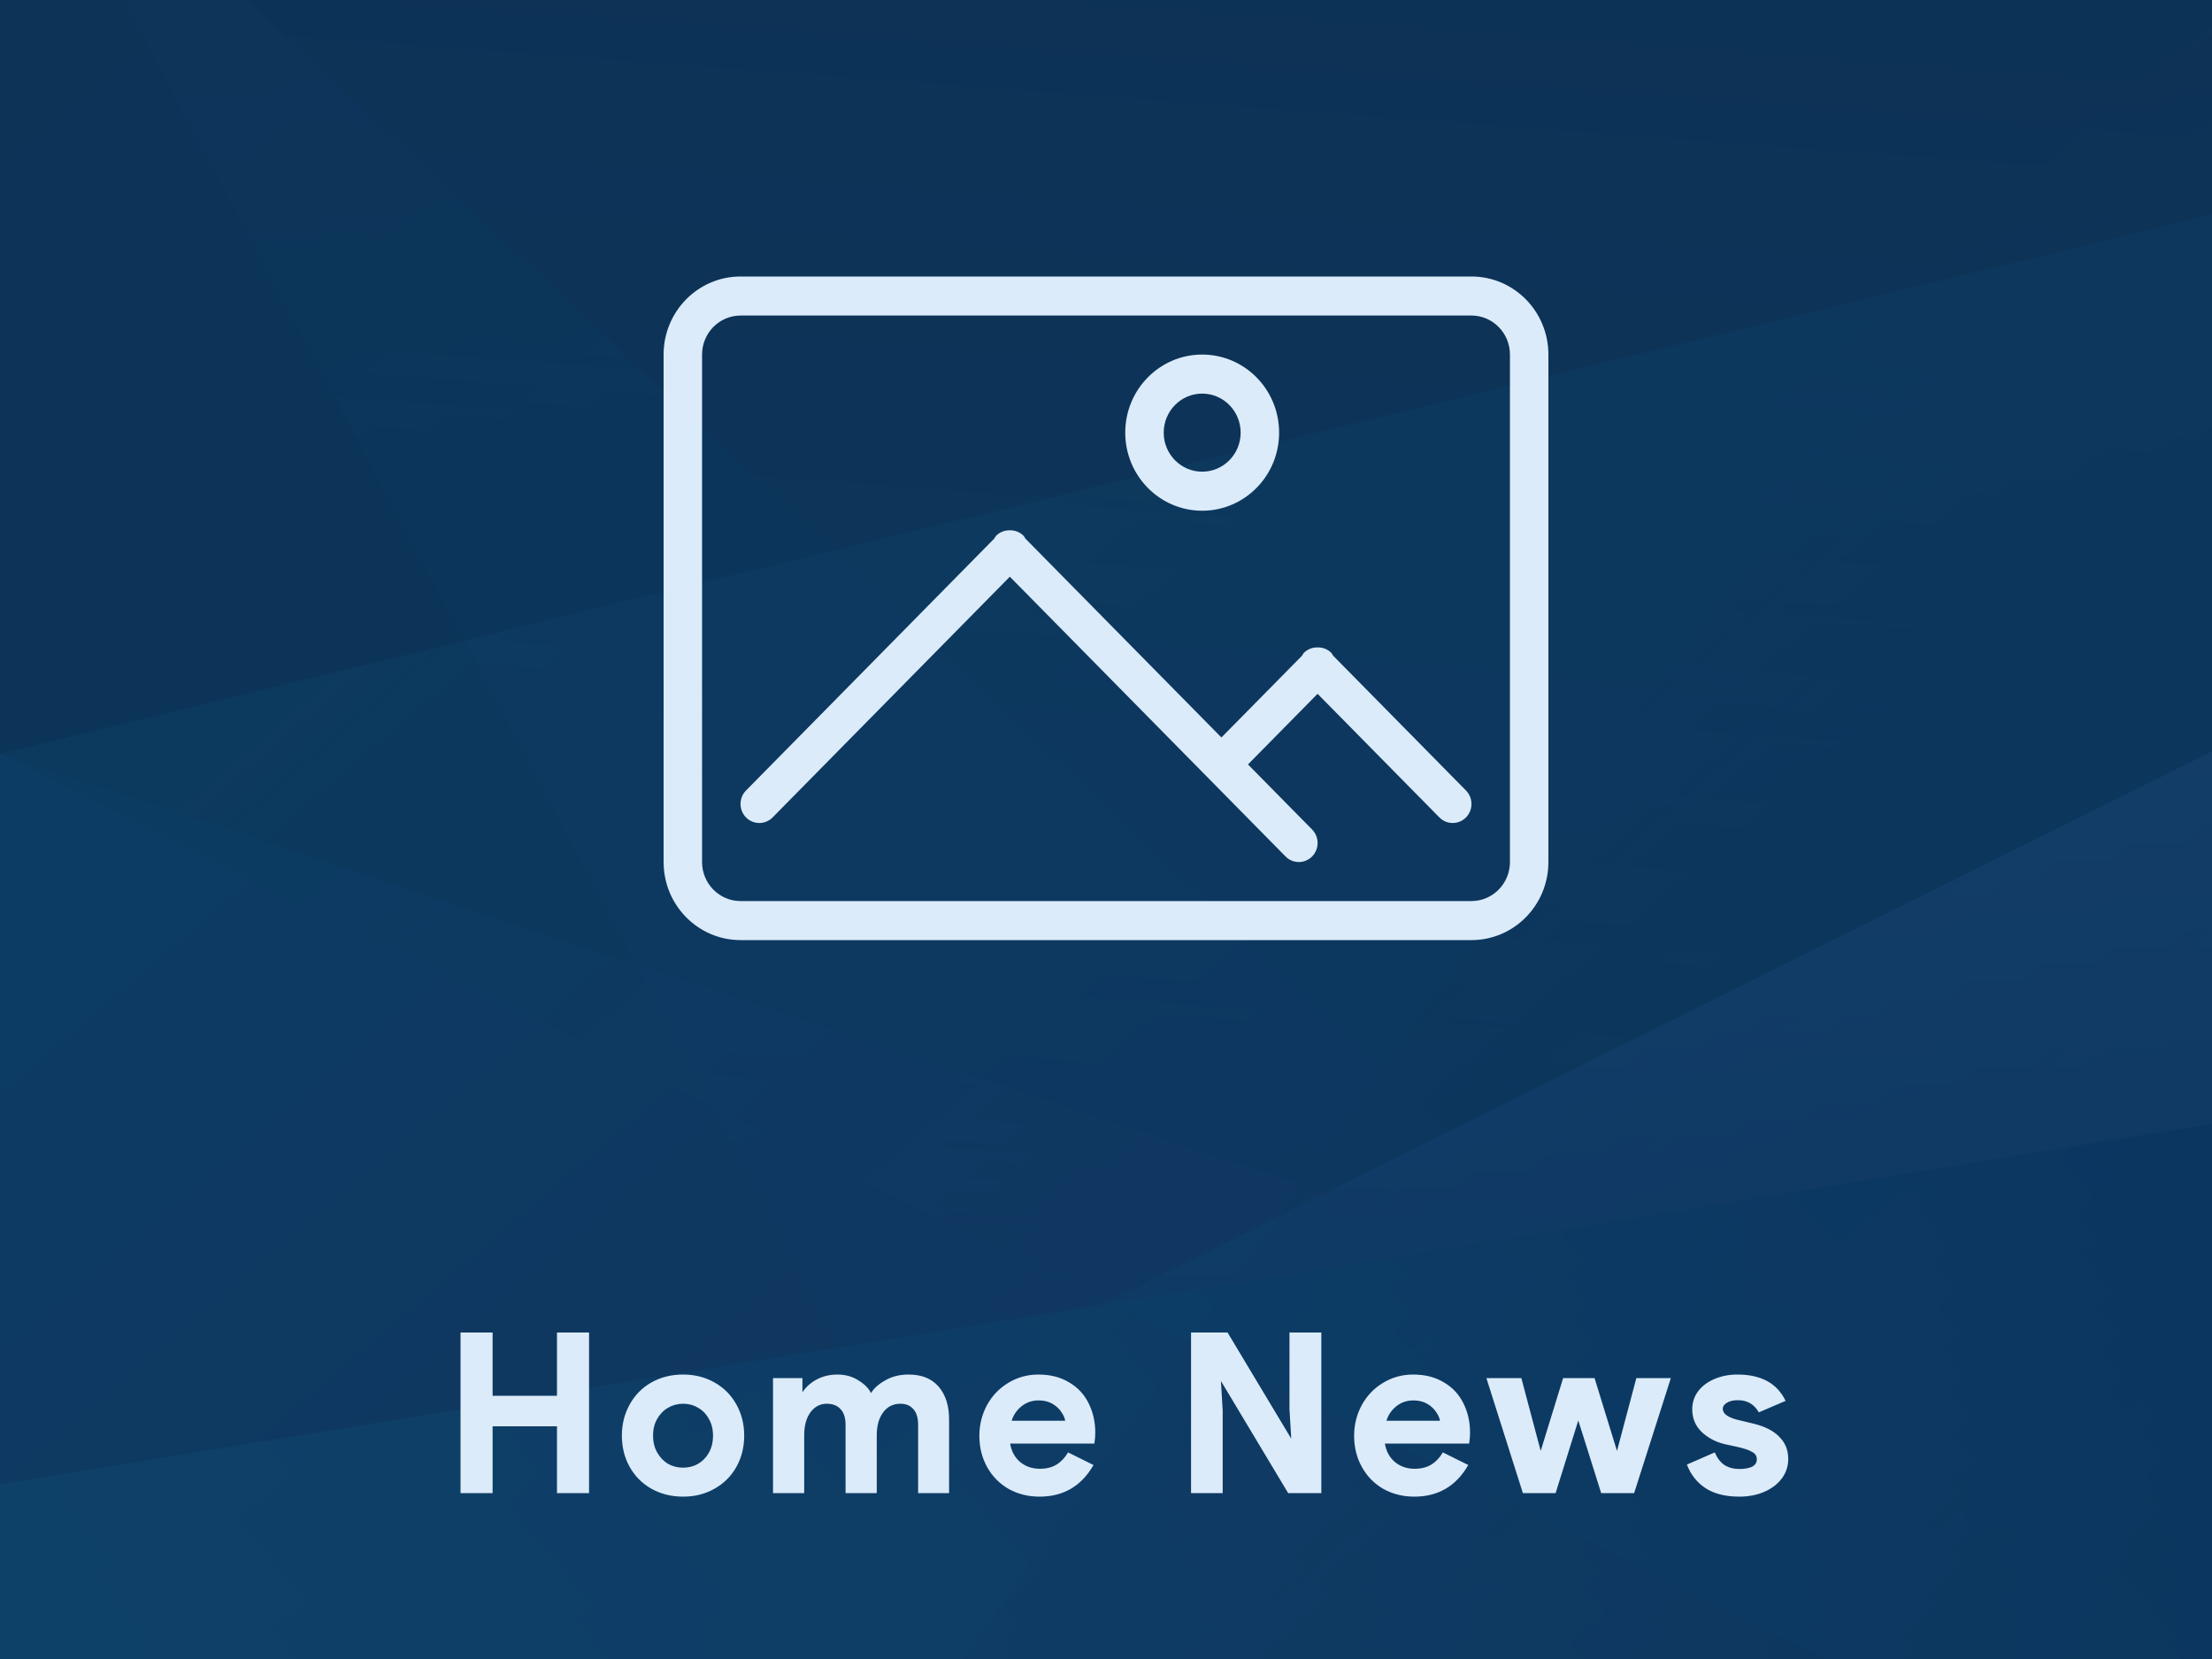
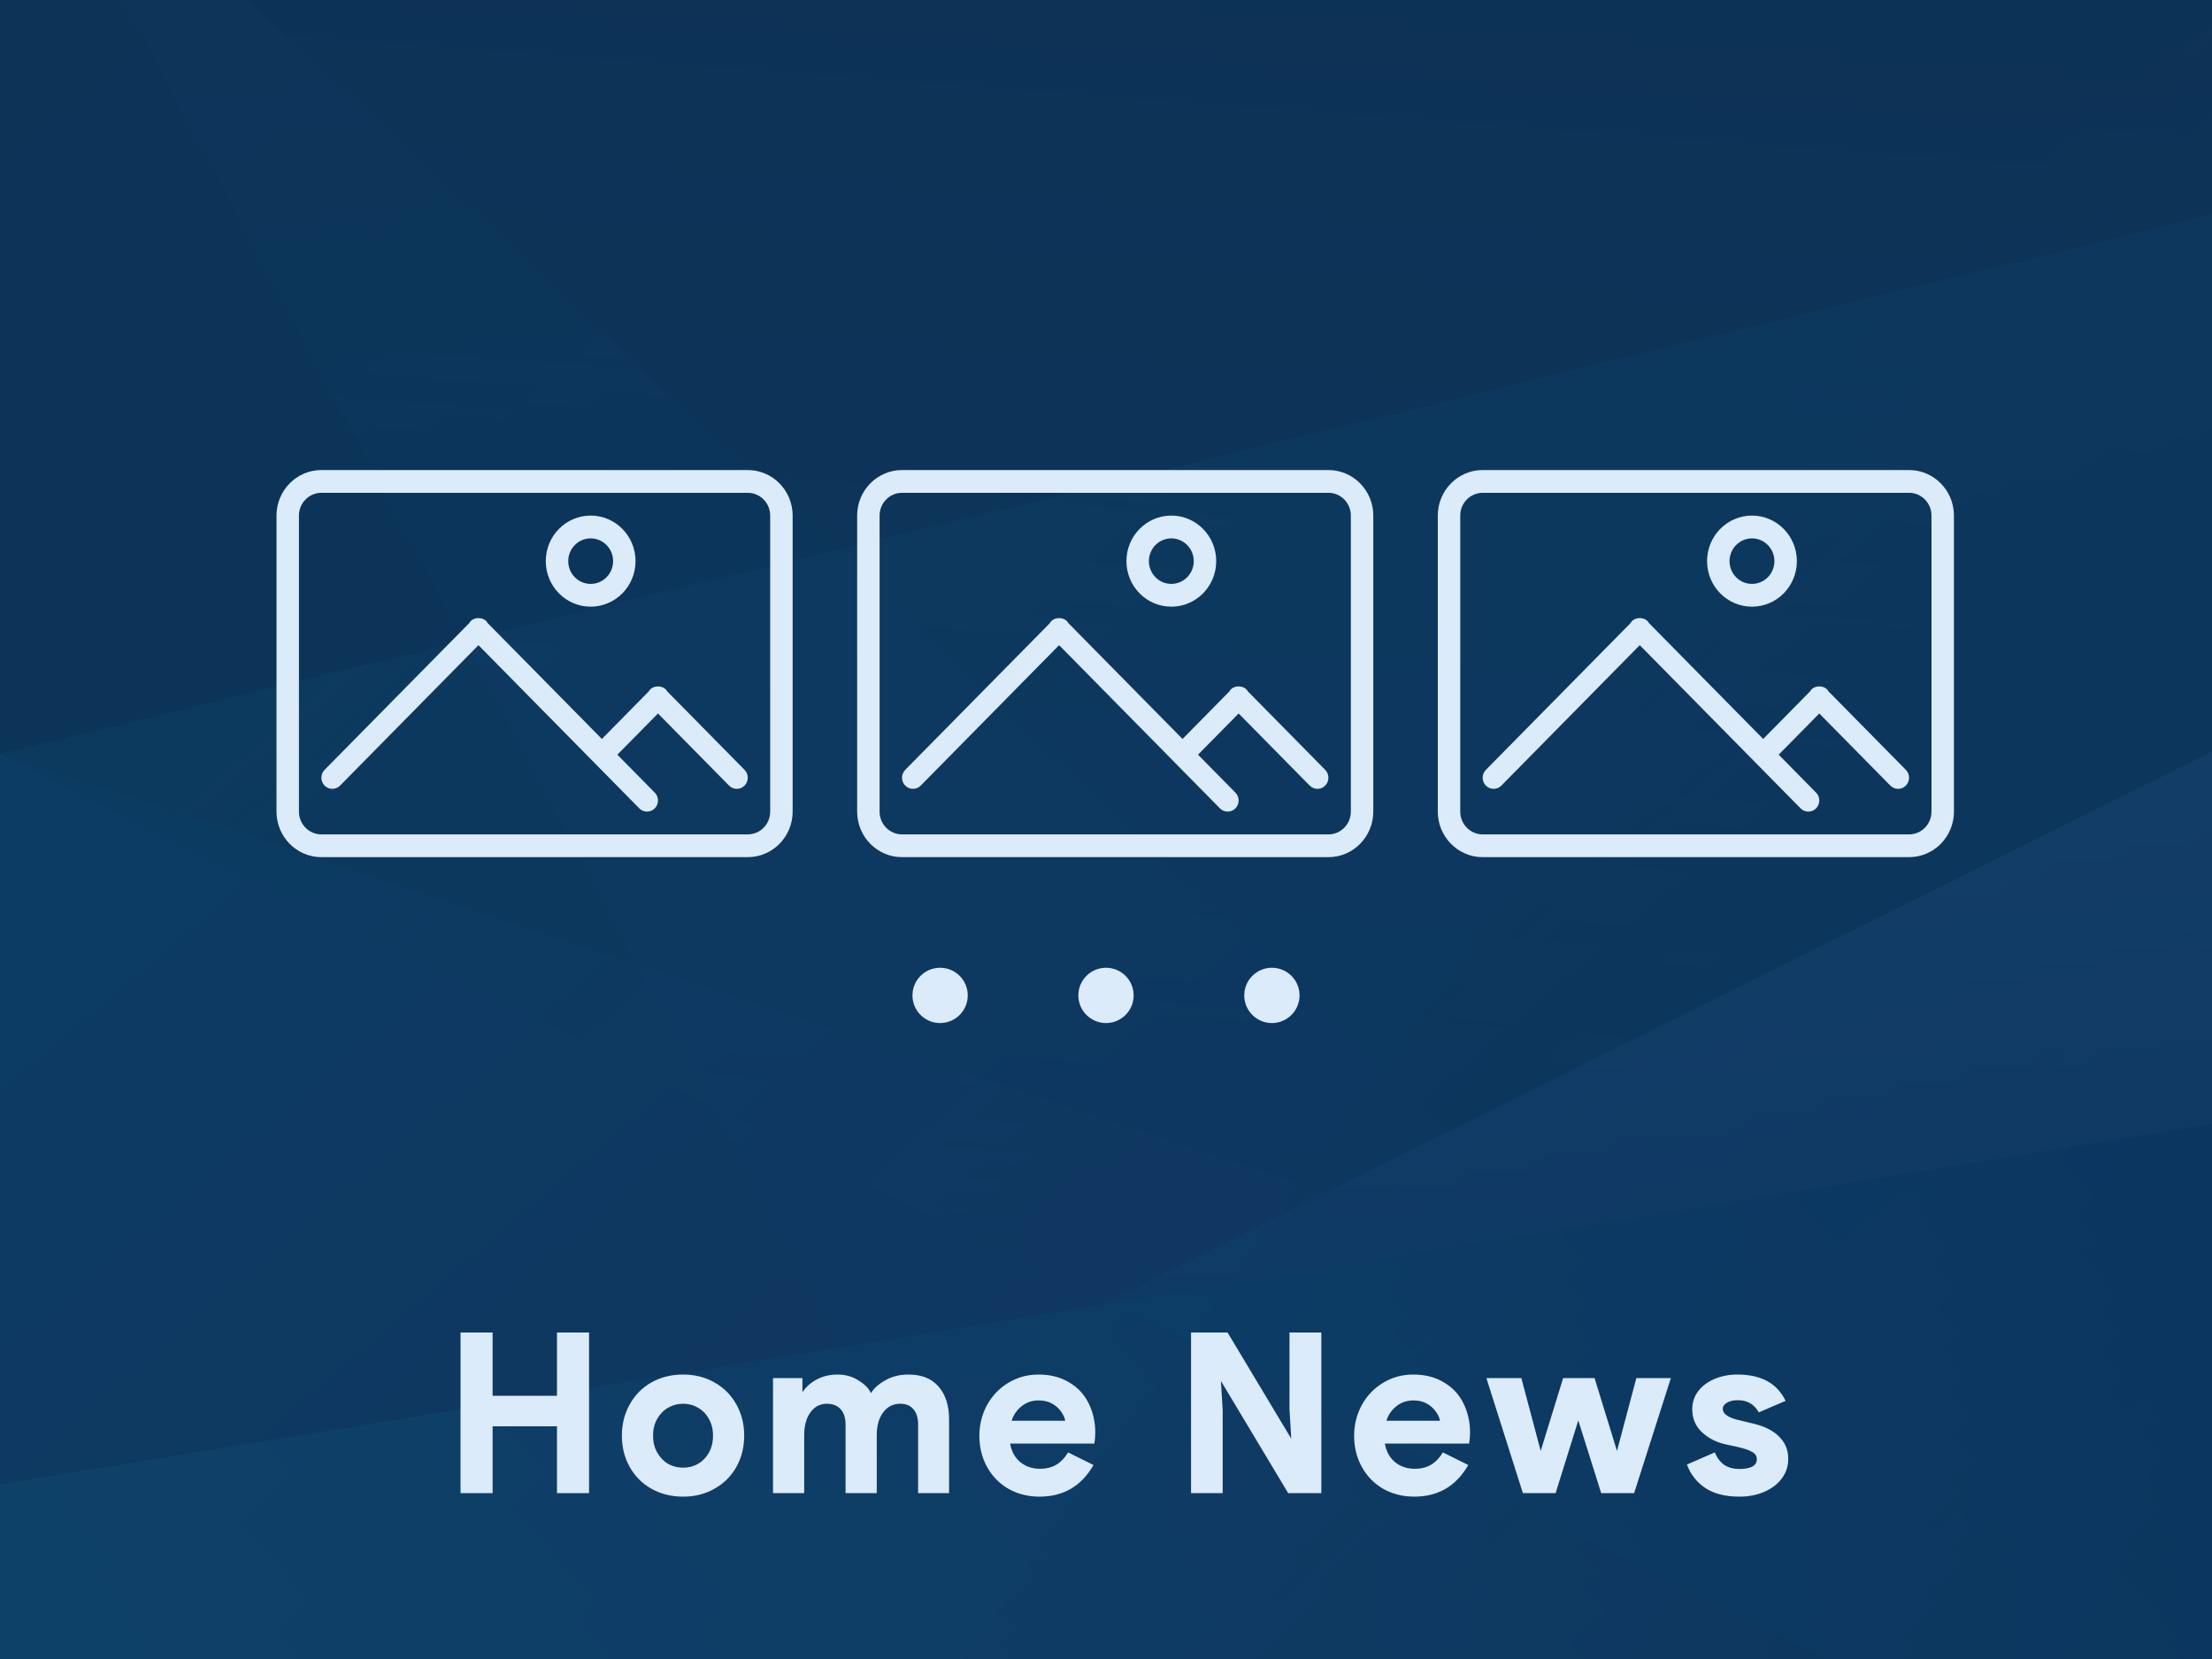
<svg xmlns="http://www.w3.org/2000/svg" width="80" height="60" viewBox="0 0 80 60" fill="none">
  <g clip-path="url(#clip0)">
    <rect width="80" height="60" fill="#0C3255" />
    <g opacity="0.15">
      <path d="M80.219 7.695L4.02693e-06 27.266L0 67L80.219 67L80.219 7.695Z" fill="url(#paint0_linear)" fill-opacity="0.32" />
      <path d="M7.64254e-06 -8.41L80.219 67L0 67L7.64254e-06 -8.41Z" fill="url(#paint1_linear)" fill-opacity="0.43" />
      <path d="M7.64254e-06 -8.41L80.219 -3.757L80.219 67L40.108 67L7.64254e-06 -8.41Z" fill="url(#paint2_linear)" fill-opacity="0.42" />
      <path d="M4.02693e-06 27.266L80.165 53.803L80.219 67L0 67L4.02693e-06 27.266Z" fill="url(#paint3_linear)" fill-opacity="0.45" />
      <path d="M0 67L80.219 67L80.219 27.068L0 67Z" fill="url(#paint4_linear)" />
      <path d="M1.35019e-06 53.678L80.219 40.606L80.219 67L0 67L1.35019e-06 53.678Z" fill="url(#paint5_linear)" />
      <path d="M80.219 67L4.02693e-06 27.266L0 67L80.219 67Z" fill="url(#paint6_linear)" fill-opacity="0.23" />
      <path d="M29.83 67L80.218 -3.757L80.218 67L29.83 67Z" fill="url(#paint7_linear)" fill-opacity="0.36" />
    </g>
    <path d="M16.656 48.192H17.816V50.48H20.144V48.192H21.304V54H20.144V51.584H17.816V54H16.656V48.192ZM24.707 54.128C24.28 54.128 23.896 54.032 23.555 53.84C23.219 53.648 22.957 53.384 22.771 53.048C22.584 52.712 22.491 52.336 22.491 51.92C22.491 51.509 22.584 51.136 22.771 50.8C22.957 50.459 23.219 50.192 23.555 50C23.896 49.808 24.28 49.712 24.707 49.712C25.128 49.712 25.507 49.808 25.843 50C26.184 50.192 26.448 50.459 26.635 50.8C26.822 51.136 26.915 51.509 26.915 51.92C26.915 52.336 26.822 52.712 26.635 53.048C26.448 53.384 26.184 53.648 25.843 53.84C25.507 54.032 25.128 54.128 24.707 54.128ZM24.707 53.08C24.904 53.08 25.083 53.035 25.243 52.944C25.408 52.848 25.539 52.715 25.635 52.544C25.736 52.368 25.787 52.16 25.787 51.92C25.787 51.685 25.736 51.483 25.635 51.312C25.539 51.136 25.408 51.003 25.243 50.912C25.083 50.816 24.904 50.768 24.707 50.768C24.509 50.768 24.328 50.816 24.163 50.912C24.003 51.003 23.872 51.136 23.771 51.312C23.669 51.483 23.619 51.685 23.619 51.92C23.619 52.155 23.669 52.36 23.771 52.536C23.872 52.712 24.003 52.848 24.163 52.944C24.328 53.035 24.509 53.08 24.707 53.08ZM27.957 49.84H29.021V50.352C29.149 50.16 29.322 50.005 29.541 49.888C29.765 49.771 30.013 49.712 30.285 49.712C30.578 49.712 30.834 49.784 31.053 49.928C31.277 50.067 31.426 50.219 31.501 50.384C31.607 50.208 31.781 50.053 32.021 49.92C32.261 49.781 32.541 49.712 32.861 49.712C33.335 49.712 33.698 49.859 33.949 50.152C34.199 50.445 34.325 50.84 34.325 51.336V54H33.205V51.528C33.205 51.283 33.149 51.096 33.037 50.968C32.925 50.835 32.767 50.768 32.565 50.768C32.303 50.768 32.095 50.872 31.941 51.08C31.786 51.288 31.709 51.563 31.709 51.904V54H30.581V51.528C30.581 51.283 30.522 51.096 30.405 50.968C30.287 50.835 30.119 50.768 29.901 50.768C29.661 50.768 29.463 50.872 29.309 51.08C29.159 51.288 29.085 51.563 29.085 51.904V54H27.957V49.84ZM37.596 54.128C37.185 54.128 36.812 54.035 36.476 53.848C36.145 53.656 35.886 53.392 35.7 53.056C35.513 52.72 35.42 52.344 35.42 51.928C35.42 51.533 35.511 51.165 35.692 50.824C35.879 50.483 36.135 50.213 36.46 50.016C36.791 49.813 37.156 49.712 37.556 49.712C37.983 49.712 38.35 49.805 38.66 49.992C38.974 50.173 39.212 50.427 39.372 50.752C39.532 51.072 39.612 51.427 39.612 51.816C39.612 51.939 39.601 52.069 39.58 52.208H36.532C36.58 52.491 36.703 52.715 36.9 52.88C37.097 53.04 37.334 53.12 37.612 53.12C37.846 53.12 38.047 53.069 38.212 52.968C38.377 52.867 38.516 52.72 38.628 52.528L39.548 52.984C39.111 53.747 38.46 54.128 37.596 54.128ZM38.524 51.384C38.513 51.293 38.468 51.189 38.388 51.072C38.308 50.949 38.199 50.848 38.06 50.768C37.921 50.688 37.756 50.648 37.564 50.648C37.324 50.648 37.116 50.72 36.94 50.864C36.769 51.003 36.652 51.176 36.588 51.384H38.524ZM43.076 48.192H44.396L46.7 52.032L46.636 50.968V48.192H47.788V54H46.588L44.156 49.944L44.22 51.008V54H43.076V48.192ZM51.15 54.128C50.739 54.128 50.366 54.035 50.03 53.848C49.699 53.656 49.44 53.392 49.254 53.056C49.067 52.72 48.974 52.344 48.974 51.928C48.974 51.533 49.064 51.165 49.246 50.824C49.432 50.483 49.688 50.213 50.014 50.016C50.344 49.813 50.71 49.712 51.11 49.712C51.536 49.712 51.904 49.805 52.214 49.992C52.528 50.173 52.766 50.427 52.926 50.752C53.086 51.072 53.166 51.427 53.166 51.816C53.166 51.939 53.155 52.069 53.134 52.208H50.086C50.134 52.491 50.256 52.715 50.454 52.88C50.651 53.04 50.888 53.12 51.166 53.12C51.4 53.12 51.6 53.069 51.766 52.968C51.931 52.867 52.07 52.72 52.182 52.528L53.102 52.984C52.664 53.747 52.014 54.128 51.15 54.128ZM52.078 51.384C52.067 51.293 52.022 51.189 51.942 51.072C51.862 50.949 51.752 50.848 51.614 50.768C51.475 50.688 51.31 50.648 51.118 50.648C50.878 50.648 50.67 50.72 50.494 50.864C50.323 51.003 50.206 51.176 50.142 51.384H52.078ZM53.757 49.84H55.021L55.725 52.488H55.717L56.533 49.84H57.669L58.485 52.488H58.477L59.181 49.84H60.429L59.101 54H57.909L57.077 51.36H57.085L56.261 54H55.077L53.757 49.84ZM62.906 54.128C62.4 54.128 61.989 54.024 61.674 53.816C61.365 53.608 61.144 53.325 61.01 52.968L62.018 52.528C62.109 52.741 62.229 52.896 62.378 52.992C62.528 53.083 62.704 53.128 62.906 53.128C63.093 53.128 63.245 53.101 63.362 53.048C63.48 52.989 63.538 52.899 63.538 52.776C63.538 52.659 63.482 52.571 63.37 52.512C63.264 52.448 63.096 52.389 62.866 52.336L62.386 52.232C62.05 52.152 61.768 52.003 61.538 51.784C61.314 51.565 61.202 51.293 61.202 50.968C61.202 50.723 61.274 50.504 61.418 50.312C61.568 50.12 61.765 49.973 62.01 49.872C62.261 49.765 62.536 49.712 62.834 49.712C63.693 49.712 64.274 50.029 64.578 50.664L63.61 51.08C63.445 50.787 63.194 50.64 62.858 50.64C62.682 50.64 62.546 50.672 62.45 50.736C62.354 50.795 62.306 50.867 62.306 50.952C62.306 51.123 62.477 51.253 62.818 51.344L63.418 51.488C63.834 51.589 64.146 51.749 64.354 51.968C64.568 52.181 64.674 52.445 64.674 52.76C64.674 53.032 64.594 53.272 64.434 53.48C64.28 53.683 64.066 53.843 63.794 53.96C63.528 54.072 63.232 54.128 62.906 54.128Z" fill="#DBEBFA" />
-     <path fill-rule="evenodd" clip-rule="evenodd" d="M53.217 34H26.783C25.246 34 24 32.736 24 31.177V12.823C24 11.264 25.246 10 26.783 10H53.217C54.754 10 56 11.264 56 12.823V31.177C56 32.736 54.754 34 53.217 34ZM54.609 12.823C54.609 12.044 53.985 11.412 53.217 11.412H26.783C26.015 11.412 25.391 12.044 25.391 12.823V31.177C25.391 31.956 26.015 32.588 26.783 32.588H53.217C53.985 32.588 54.609 31.956 54.609 31.177V12.823ZM52.058 29.564L47.652 25.093L45.135 27.647L47.454 30C47.719 30.269 47.719 30.706 47.454 30.975C47.188 31.244 46.758 31.244 46.493 30.975L36.522 20.857L27.942 29.564C27.677 29.832 27.247 29.832 26.981 29.564C26.716 29.294 26.716 28.858 26.981 28.589L35.958 19.479C35.98 19.445 35.995 19.408 36.024 19.378C36.161 19.239 36.342 19.175 36.522 19.179C36.701 19.175 36.882 19.239 37.019 19.378C37.048 19.408 37.062 19.445 37.085 19.479L44.174 26.672L47.089 23.715C47.112 23.681 47.126 23.643 47.155 23.613C47.292 23.475 47.473 23.41 47.652 23.415C47.832 23.41 48.013 23.475 48.15 23.613C48.179 23.643 48.193 23.681 48.216 23.715L53.019 28.589C53.284 28.858 53.284 29.294 53.019 29.564C52.753 29.832 52.324 29.832 52.058 29.564ZM43.478 18.471C41.942 18.471 40.696 17.206 40.696 15.647C40.696 14.088 41.942 12.823 43.478 12.823C45.015 12.823 46.261 14.088 46.261 15.647C46.261 17.206 45.015 18.471 43.478 18.471ZM43.478 14.235C42.71 14.235 42.087 14.868 42.087 15.647C42.087 16.426 42.71 17.059 43.478 17.059C44.246 17.059 44.87 16.426 44.87 15.647C44.87 14.868 44.246 14.235 43.478 14.235Z" fill="#DBEBFA" />
+     <rect x="33" y="35" width="2" height="2" rx="1" fill="#DBEBFA" />
+     <rect x="39" y="35" width="2" height="2" rx="1" fill="#DBEBFA" />
+     <rect x="45" y="35" width="2" height="2" rx="1" fill="#DBEBFA" />
+     <path fill-rule="evenodd" clip-rule="evenodd" d="M69.043 31H53.623C52.727 31 52 30.262 52 29.353V18.647C52 17.738 52.727 17 53.623 17H69.043C69.94 17 70.667 17.738 70.667 18.647V29.353C70.667 30.262 69.94 31 69.043 31ZM69.855 18.647C69.855 18.192 69.492 17.823 69.043 17.823H53.623C53.175 17.823 52.812 18.192 52.812 18.647V29.353C52.812 29.808 53.175 30.177 53.623 30.177H69.043C69.492 30.177 69.855 29.808 69.855 29.353V18.647ZM68.367 28.412L65.797 25.804L64.329 27.294L65.681 28.667C65.836 28.824 65.836 29.078 65.681 29.236C65.526 29.392 65.276 29.392 65.121 29.236L59.304 23.333L54.299 28.412C54.145 28.569 53.894 28.569 53.739 28.412C53.584 28.255 53.584 28 53.739 27.843L58.976 22.53C58.989 22.51 58.997 22.488 59.014 22.47C59.094 22.389 59.2 22.352 59.304 22.355C59.409 22.352 59.515 22.389 59.594 22.47C59.611 22.488 59.62 22.51 59.633 22.53L63.768 26.726L65.468 25C65.482 24.981 65.49 24.959 65.507 24.941C65.587 24.86 65.692 24.823 65.797 24.825C65.902 24.823 66.007 24.86 66.087 24.941C66.104 24.959 66.112 24.981 66.126 25L68.928 27.843C69.082 28 69.082 28.255 68.928 28.412C68.773 28.569 68.522 28.569 68.367 28.412ZM63.362 21.941C62.466 21.941 61.739 21.204 61.739 20.294C61.739 19.384 62.466 18.647 63.362 18.647C64.259 18.647 64.986 19.384 64.986 20.294C64.986 21.204 64.259 21.941 63.362 21.941ZM63.362 19.471C62.914 19.471 62.551 19.84 62.551 20.294C62.551 20.749 62.914 21.118 63.362 21.118C63.81 21.118 64.174 20.749 64.174 20.294C64.174 19.84 63.81 19.471 63.362 19.471Z" fill="#DBEBFA" />
+     <path fill-rule="evenodd" clip-rule="evenodd" d="M27.044 31H11.623C10.727 31 10 30.262 10 29.353V18.647C10 17.738 10.727 17 11.623 17H27.044C27.94 17 28.667 17.738 28.667 18.647V29.353C28.667 30.262 27.94 31 27.044 31ZM27.855 18.647C27.855 18.192 27.491 17.823 27.044 17.823H11.623C11.175 17.823 10.812 18.192 10.812 18.647V29.353C10.812 29.808 11.175 30.177 11.623 30.177H27.044C27.491 30.177 27.855 29.808 27.855 29.353V18.647ZM26.367 28.412L23.797 25.804L22.328 27.294L23.681 28.667C23.836 28.824 23.836 29.078 23.681 29.236C23.526 29.392 23.276 29.392 23.121 29.236L17.304 23.333L12.299 28.412C12.145 28.569 11.894 28.569 11.739 28.412C11.584 28.255 11.584 28 11.739 27.843L16.976 22.53C16.989 22.51 16.997 22.488 17.014 22.47C17.094 22.389 17.2 22.352 17.304 22.355C17.409 22.352 17.515 22.389 17.595 22.47C17.611 22.488 17.62 22.51 17.633 22.53L21.768 26.726L23.468 25C23.482 24.981 23.49 24.959 23.507 24.941C23.587 24.86 23.692 24.823 23.797 24.825C23.902 24.823 24.007 24.86 24.087 24.941C24.104 24.959 24.112 24.981 24.126 25L26.928 27.843C27.082 28 27.082 28.255 26.928 28.412C26.773 28.569 26.522 28.569 26.367 28.412ZM21.362 21.941C20.466 21.941 19.739 21.204 19.739 20.294C19.739 19.384 20.466 18.647 21.362 18.647C22.259 18.647 22.985 19.384 22.985 20.294C22.985 21.204 22.259 21.941 21.362 21.941ZM21.362 19.471C20.914 19.471 20.551 19.84 20.551 20.294C20.551 20.749 20.914 21.118 21.362 21.118C21.81 21.118 22.174 20.749 22.174 20.294C22.174 19.84 21.81 19.471 21.362 19.471Z" fill="#DBEBFA" />
+     <path fill-rule="evenodd" clip-rule="evenodd" d="M48.044 31H32.623C31.727 31 31 30.262 31 29.353V18.647C31 17.738 31.727 17 32.623 17H48.044C48.94 17 49.667 17.738 49.667 18.647V29.353C49.667 30.262 48.94 31 48.044 31ZM48.855 18.647C48.855 18.192 48.492 17.823 48.044 17.823H32.623C32.175 17.823 31.812 18.192 31.812 18.647V29.353C31.812 29.808 32.175 30.177 32.623 30.177H48.044C48.492 30.177 48.855 29.808 48.855 29.353V18.647ZM47.367 28.412L44.797 25.804L43.328 27.294L44.681 28.667C44.836 28.824 44.836 29.078 44.681 29.236C44.526 29.392 44.276 29.392 44.121 29.236L38.304 23.333L33.299 28.412C33.145 28.569 32.894 28.569 32.739 28.412C32.584 28.255 32.584 28 32.739 27.843L37.976 22.53C37.989 22.51 37.997 22.488 38.014 22.47C38.094 22.389 38.2 22.352 38.304 22.355C38.409 22.352 38.515 22.389 38.594 22.47C38.611 22.488 38.62 22.51 38.633 22.53L42.768 26.726L44.468 25C44.482 24.981 44.49 24.959 44.507 24.941C44.587 24.86 44.692 24.823 44.797 24.825C44.902 24.823 45.007 24.86 45.087 24.941C45.104 24.959 45.112 24.981 45.126 25L47.928 27.843C48.082 28 48.082 28.255 47.928 28.412C47.773 28.569 47.522 28.569 47.367 28.412ZM42.362 21.941C41.466 21.941 40.739 21.204 40.739 20.294C40.739 19.384 41.466 18.647 42.362 18.647C43.259 18.647 43.986 19.384 43.986 20.294C43.986 21.204 43.259 21.941 42.362 21.941ZM42.362 19.471C41.914 19.471 41.551 19.84 41.551 20.294C41.551 20.749 41.914 21.118 42.362 21.118C42.81 21.118 43.174 20.749 43.174 20.294C43.174 19.84 42.81 19.471 42.362 19.471Z" fill="#DBEBFA" />
  </g>
  <defs>
    <linearGradient id="paint0_linear" x1="11.73" y1="21.44" x2="69.517" y2="89.215" gradientUnits="userSpaceOnUse">
      <stop stop-color="#1FBEF2" />
      <stop offset="1" stop-color="#0047B4" />
    </linearGradient>
    <linearGradient id="paint1_linear" x1="-22.753" y1="16.541" x2="54.101" y2="106.678" gradientUnits="userSpaceOnUse">
      <stop stop-color="#007FD3" stop-opacity="0.3" />
      <stop offset="0.274" stop-color="#0E71C5" stop-opacity="0.492" />
      <stop offset="0.793" stop-color="#344CA2" stop-opacity="0.855" />
      <stop offset="1" stop-color="#453C92" />
    </linearGradient>
    <linearGradient id="paint2_linear" x1="46.191" y1="-9.899" x2="41.15" y2="58.067" gradientUnits="userSpaceOnUse">
      <stop stop-color="#3E87E2" stop-opacity="0" />
      <stop offset="0.383" stop-color="#2971D2" stop-opacity="0.383" />
      <stop offset="1" stop-color="#0047B4" />
    </linearGradient>
    <linearGradient id="paint3_linear" x1="-4.594" y1="35.358" x2="53.193" y2="103.133" gradientUnits="userSpaceOnUse">
      <stop stop-color="#007FD3" />
      <stop offset="0.006" stop-color="#017ED2" />
      <stop offset="0.265" stop-color="#1E61B6" />
      <stop offset="0.52" stop-color="#344DA2" />
      <stop offset="0.768" stop-color="#414096" />
      <stop offset="1" stop-color="#453C92" />
    </linearGradient>
    <linearGradient id="paint4_linear" x1="40.109" y1="27.068" x2="40.109" y2="67" gradientUnits="userSpaceOnUse">
      <stop stop-color="#3E87E2" />
      <stop offset="1" stop-color="#0047B4" />
    </linearGradient>
    <linearGradient id="paint5_linear" x1="-9.418" y1="80.815" x2="67.928" y2="13.906" gradientUnits="userSpaceOnUse">
      <stop stop-color="#1FBEF2" />
      <stop offset="1" stop-color="#0047B4" />
    </linearGradient>
    <linearGradient id="paint6_linear" x1="-9.253" y1="39.331" x2="48.534" y2="107.106" gradientUnits="userSpaceOnUse">
      <stop stop-color="#007FD3" />
      <stop offset="0.109" stop-color="#126EC2" />
      <stop offset="0.29" stop-color="#2858AD" />
      <stop offset="0.486" stop-color="#38489E" />
      <stop offset="0.706" stop-color="#423F95" />
      <stop offset="1" stop-color="#453C92" />
    </linearGradient>
    <linearGradient id="paint7_linear" x1="47.123" y1="27.192" x2="84.937" y2="71.542" gradientUnits="userSpaceOnUse">
      <stop stop-color="#3C436E" stop-opacity="0" />
      <stop offset="0.196" stop-color="#2F365A" stop-opacity="0.196" />
      <stop offset="0.489" stop-color="#202643" stop-opacity="0.489" />
      <stop offset="0.764" stop-color="#171C35" stop-opacity="0.764" />
      <stop offset="1" stop-color="#141930" />
    </linearGradient>
    <clipPath id="clip0">
      <rect width="80" height="60" fill="white" />
    </clipPath>
  </defs>
</svg>
